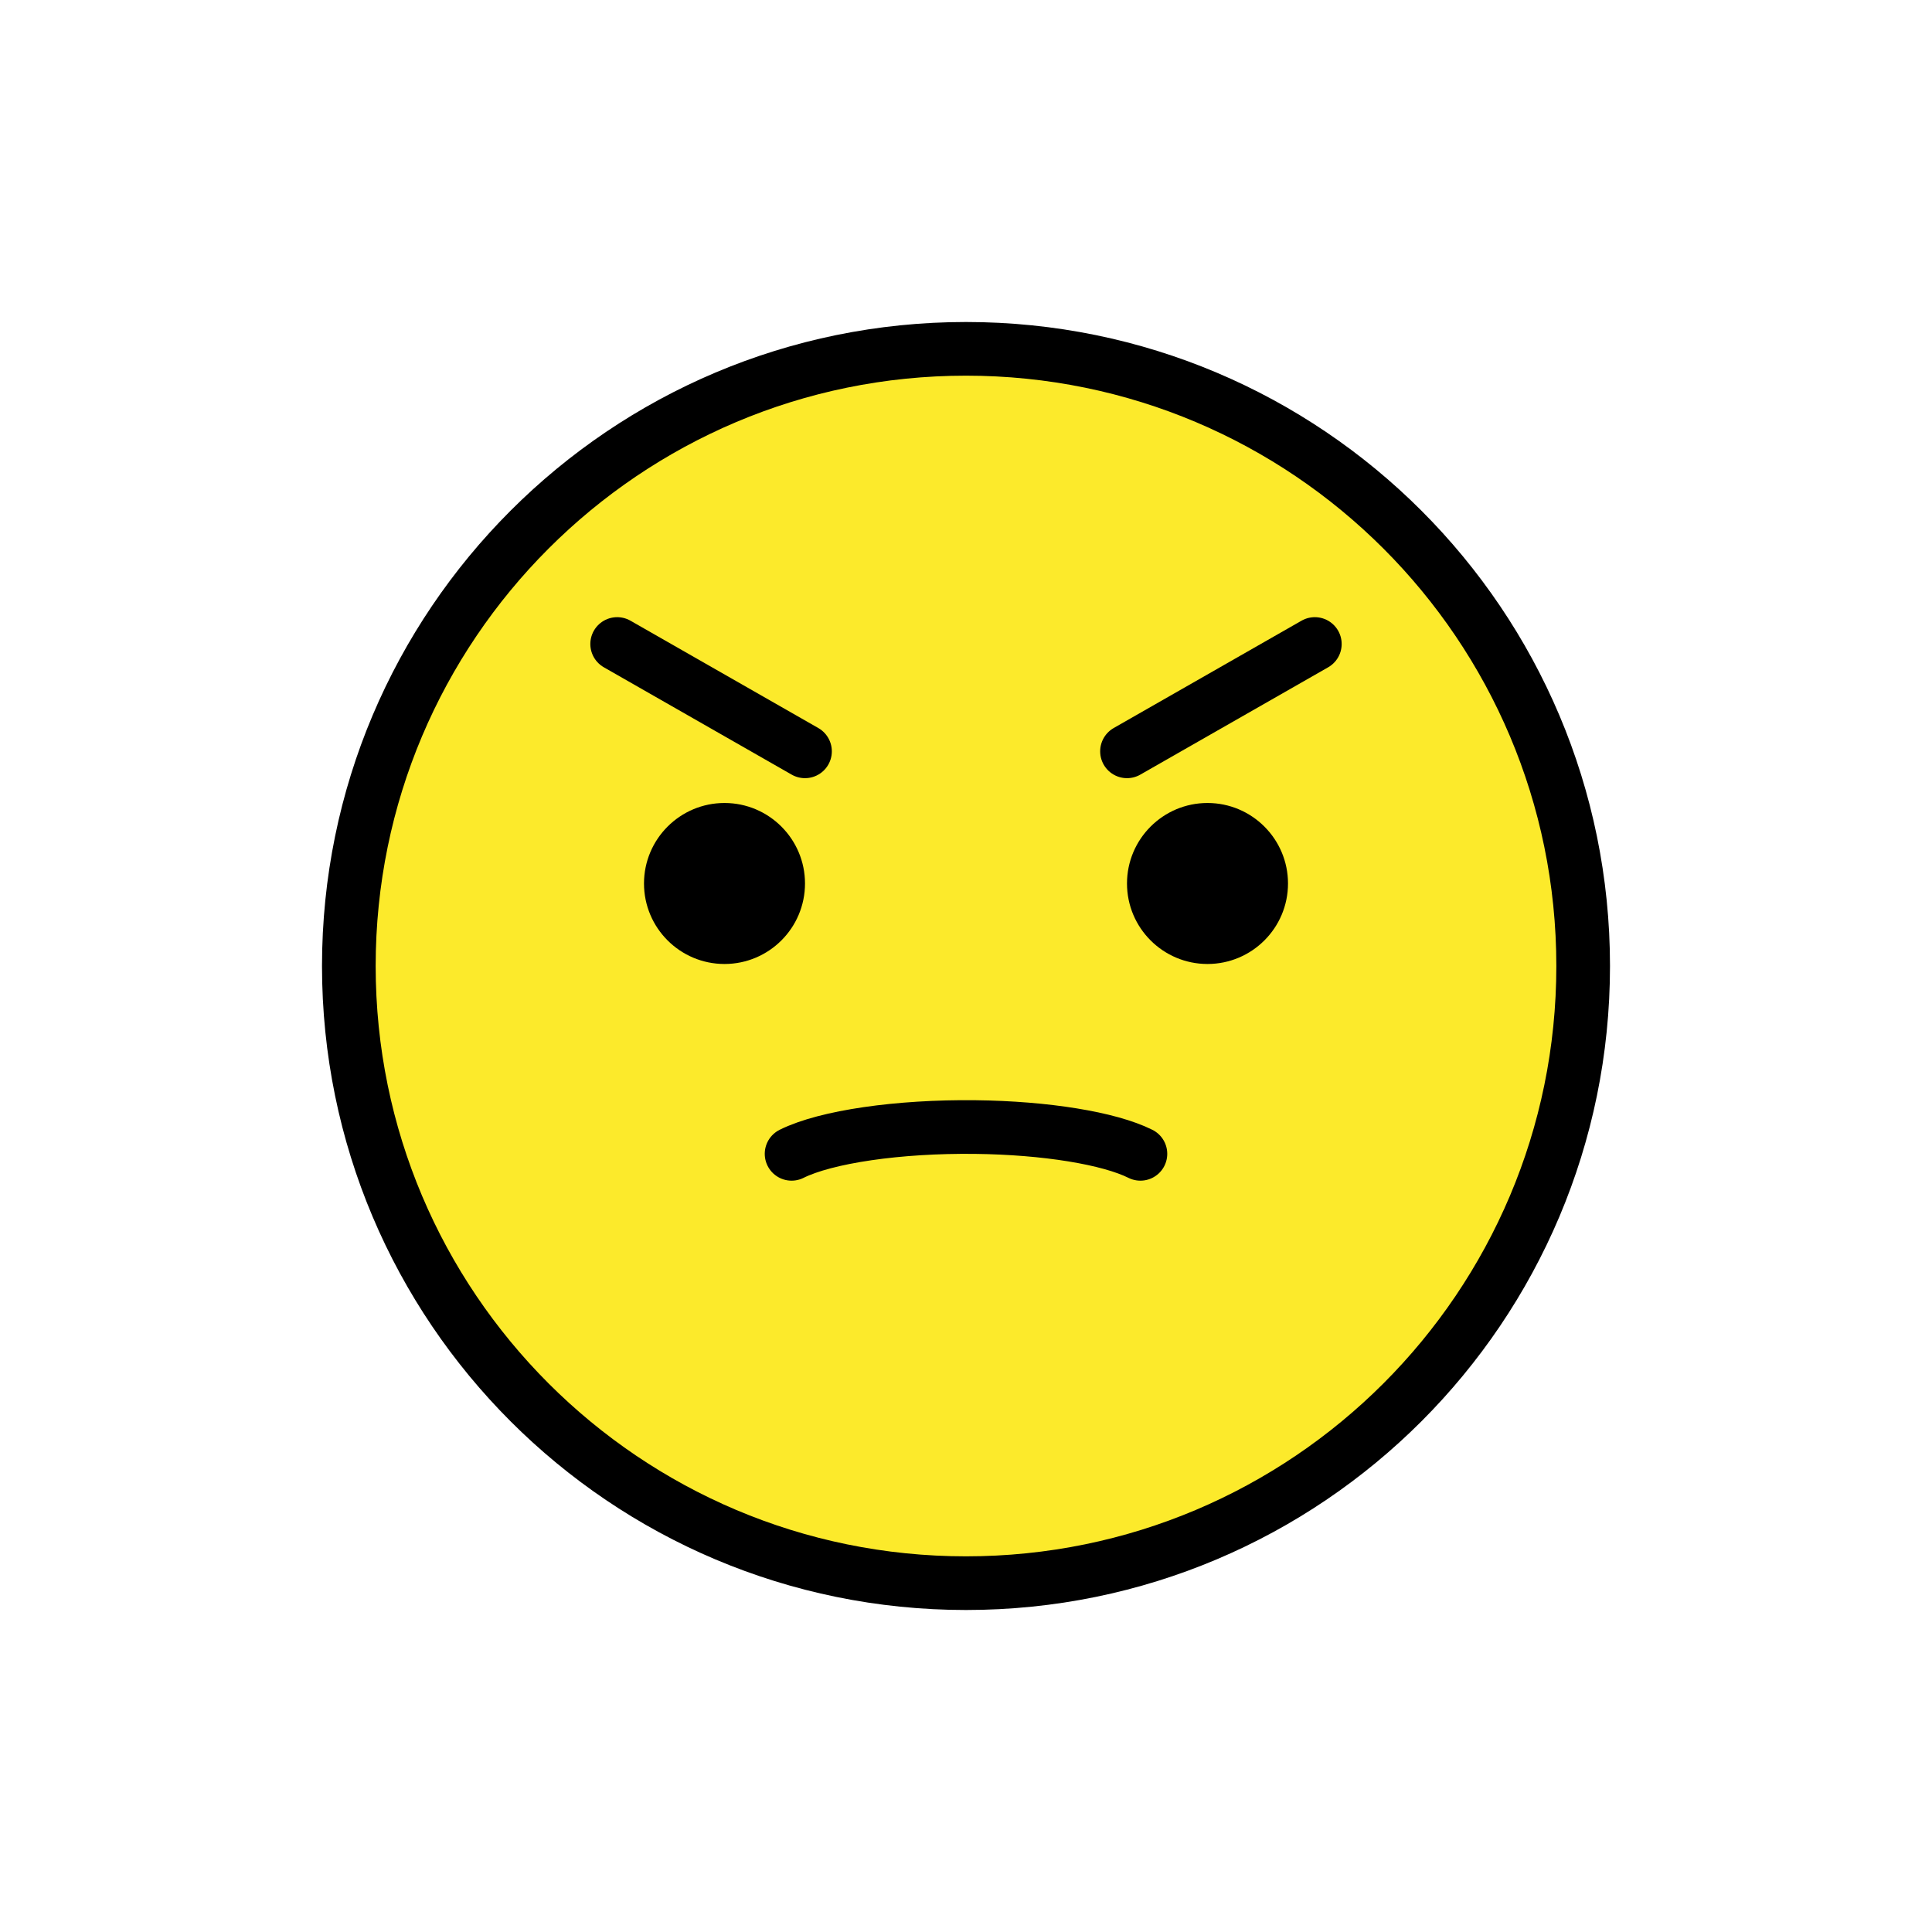
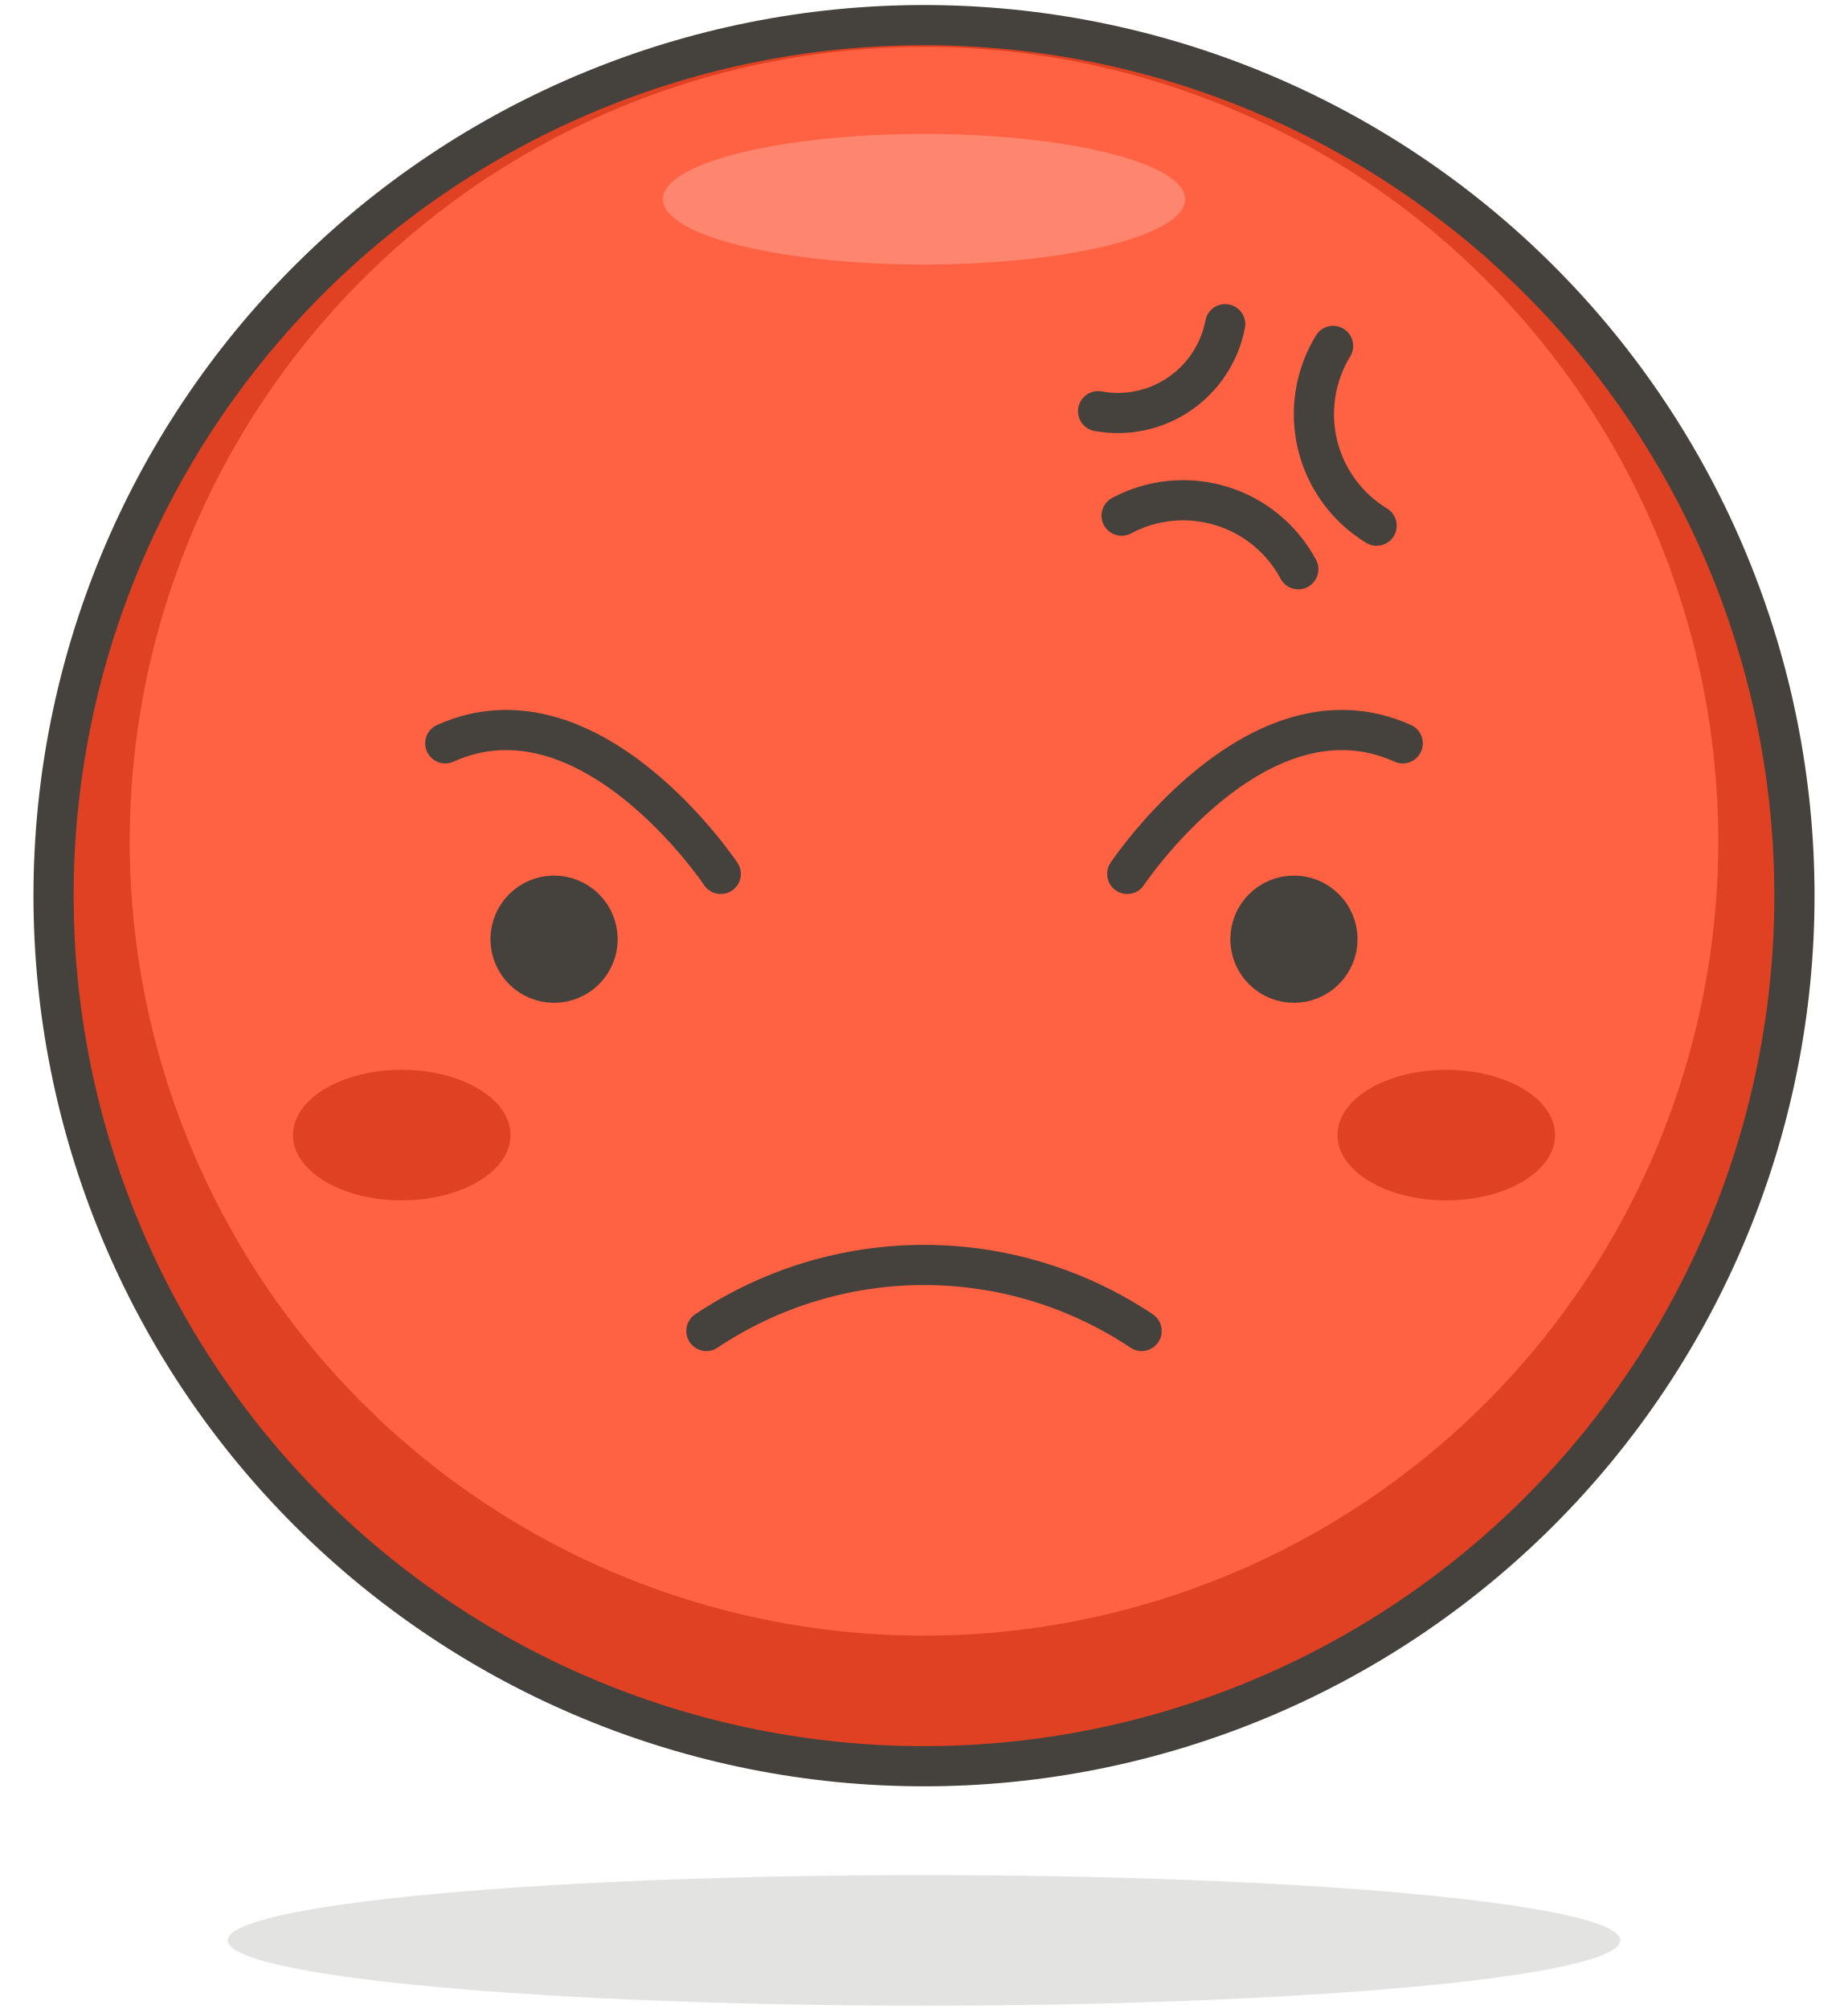
- <svg xmlns="http://www.w3.org/2000/svg" id="emoji" viewBox="0 0 72 72">
-   <g id="color">
-     <path fill="#FCEA2B" d="M36,13c-12.682,0-23,10.318-23,23c0,12.682,10.318,23,23,23c12.682,0,23-10.318,23-23 C59,23.318,48.682,13,36,13z" />
-   </g>
-   <g id="hair" />
-   <g id="skin" />
-   <g id="skin-shadow" />
-   <g id="line">
-     <circle cx="36" cy="36" r="23" fill="none" stroke="#000000" stroke-miterlimit="10" stroke-width="2" />
-     <path d="M30,32.925c0,1.657-1.345,3-3,3c-1.655,0-3-1.343-3-3c0-1.655,1.345-3,3-3C28.655,29.925,30,31.27,30,32.925" />
-     <path d="M48,32.925c0,1.657-1.345,3-3,3s-3-1.343-3-3c0-1.655,1.345-3,3-3S48,31.27,48,32.925" />
-     <line x1="23" x2="30" y1="24" y2="28" fill="none" stroke="#000000" stroke-linecap="round" stroke-linejoin="round" stroke-miterlimit="10" stroke-width="2" />
-     <line x1="49" x2="42" y1="24" y2="28" fill="none" stroke="#000000" stroke-linecap="round" stroke-linejoin="round" stroke-miterlimit="10" stroke-width="2" />
-     <path fill="none" stroke="#000000" stroke-linecap="round" stroke-linejoin="round" stroke-miterlimit="10" stroke-width="2" d="M29.5,43c1.284-0.638,3.985-1.031,6.842-0.998c2.623,0.03,4.99,0.415,6.158,0.998" />
-   </g>
+ <svg xmlns="http://www.w3.org/2000/svg" width="46" height="50" viewBox="0 0 46 50" fill="none">
+   <path d="M1.333 22.292C1.333 28.038 3.616 33.549 7.679 37.612C11.743 41.676 17.254 43.958 23 43.958C28.746 43.958 34.257 41.676 38.321 37.612C42.384 33.549 44.667 28.038 44.667 22.292C44.667 16.545 42.384 11.034 38.321 6.971C34.257 2.908 28.746 0.625 23 0.625C17.254 0.625 11.743 2.908 7.679 6.971C3.616 11.034 1.333 16.545 1.333 22.292Z" fill="#FF6242" />
+   <path d="M23 0.625C18.715 0.625 14.526 1.896 10.963 4.276C7.4 6.657 4.622 10.041 2.983 14C1.343 17.959 0.914 22.316 1.75 26.519C2.586 30.721 4.649 34.582 7.679 37.612C10.709 40.642 14.57 42.706 18.773 43.542C22.976 44.378 27.332 43.949 31.291 42.309C35.251 40.669 38.634 37.892 41.015 34.329C43.396 30.766 44.667 26.577 44.667 22.292C44.667 16.545 42.384 11.034 38.321 6.971C34.257 2.908 28.746 0.625 23 0.625ZM23 40.708C19.09 40.708 15.267 39.549 12.016 37.376C8.765 35.204 6.23 32.116 4.734 28.503C3.238 24.891 2.846 20.916 3.609 17.08C4.372 13.245 6.255 9.722 9.02 6.957C11.785 4.192 15.308 2.309 19.143 1.547C22.978 0.784 26.953 1.175 30.566 2.672C34.178 4.168 37.266 6.702 39.439 9.953C41.611 13.205 42.771 17.027 42.771 20.938C42.771 26.181 40.688 31.21 36.98 34.918C33.272 38.625 28.244 40.708 23 40.708Z" fill="#E04122" />
+   <path d="M16.5 4.958C16.5 5.389 17.185 5.803 18.404 6.107C19.623 6.412 21.276 6.583 23 6.583C24.724 6.583 26.377 6.412 27.596 6.107C28.815 5.803 29.5 5.389 29.5 4.958C29.5 4.527 28.815 4.114 27.596 3.809C26.377 3.505 24.724 3.333 23 3.333C21.276 3.333 19.623 3.505 18.404 3.809C17.185 4.114 16.5 4.527 16.5 4.958Z" fill="#FF866E" />
+   <path d="M1.333 22.292C1.333 28.038 3.616 33.549 7.679 37.612C11.743 41.676 17.254 43.958 23 43.958C28.746 43.958 34.257 41.676 38.321 37.612C42.384 33.549 44.667 28.038 44.667 22.292C44.667 16.545 42.384 11.034 38.321 6.971C34.257 2.908 28.746 0.625 23 0.625C17.254 0.625 11.743 2.908 7.679 6.971C3.616 11.034 1.333 16.545 1.333 22.292Z" stroke="#45413C" stroke-linecap="round" stroke-linejoin="round" />
+   <path d="M12.708 23.375C12.708 23.662 12.822 23.938 13.026 24.141C13.229 24.344 13.504 24.458 13.792 24.458C14.079 24.458 14.354 24.344 14.558 24.141C14.761 23.938 14.875 23.662 14.875 23.375C14.875 23.088 14.761 22.812 14.558 22.609C14.354 22.406 14.079 22.292 13.792 22.292C13.504 22.292 13.229 22.406 13.026 22.609C12.822 22.812 12.708 23.088 12.708 23.375Z" fill="#45413C" stroke="#45413C" stroke-linecap="round" stroke-linejoin="round" />
+   <path d="M17.941 21.75C17.941 21.75 14.691 16.875 11.083 18.5" stroke="#45413C" stroke-linecap="round" stroke-linejoin="round" />
+   <path d="M28.059 21.75C28.059 21.75 31.309 16.875 34.917 18.5" stroke="#45413C" stroke-linecap="round" stroke-linejoin="round" />
+   <path d="M31.125 23.375C31.125 23.662 31.239 23.938 31.442 24.141C31.645 24.344 31.921 24.458 32.208 24.458C32.496 24.458 32.771 24.344 32.974 24.141C33.178 23.938 33.292 23.662 33.292 23.375C33.292 23.088 33.178 22.812 32.974 22.609C32.771 22.406 32.496 22.292 32.208 22.292C31.921 22.292 31.645 22.406 31.442 22.609C31.239 22.812 31.125 23.088 31.125 23.375Z" fill="#45413C" stroke="#45413C" stroke-linecap="round" stroke-linejoin="round" />
+   <path d="M17.583 33.125C19.187 32.054 21.072 31.482 23 31.482C24.928 31.482 26.813 32.054 28.417 33.125" stroke="#45413C" stroke-linecap="round" />
+   <path d="M30.497 8.068C30.363 8.773 29.954 9.397 29.362 9.803C28.769 10.209 28.04 10.364 27.333 10.234" stroke="#45413C" stroke-linecap="round" stroke-linejoin="round" />
+   <path d="M34.267 13.083C33.901 12.861 33.583 12.569 33.331 12.224C33.079 11.879 32.897 11.487 32.796 11.071C32.696 10.655 32.678 10.224 32.745 9.802C32.811 9.379 32.96 8.974 33.183 8.609" stroke="#45413C" stroke-linecap="round" stroke-linejoin="round" />
+   <path d="M27.919 12.834C28.678 12.428 29.569 12.34 30.394 12.59C31.218 12.839 31.91 13.407 32.317 14.167" stroke="#45413C" stroke-linecap="round" stroke-linejoin="round" />
+   <path d="M38.708 28.25C38.708 29.149 37.495 29.875 36 29.875C34.505 29.875 33.292 29.149 33.292 28.25C33.292 27.351 34.505 26.625 36 26.625C37.495 26.625 38.708 27.351 38.708 28.25Z" fill="#E04122" />
+   <path d="M7.292 28.25C7.292 29.149 8.505 29.875 10 29.875C11.495 29.875 12.708 29.149 12.708 28.25C12.708 27.351 11.495 26.625 10 26.625C8.505 26.625 7.292 27.351 7.292 28.25Z" fill="#E04122" />
+   <path opacity="0.15" d="M5.667 48.292C5.667 48.723 7.493 49.136 10.744 49.441C13.994 49.745 18.403 49.917 23 49.917C27.597 49.917 32.006 49.745 35.257 49.441C38.507 49.136 40.333 48.723 40.333 48.292C40.333 47.861 38.507 47.447 35.257 47.143C32.006 46.838 27.597 46.667 23 46.667C18.403 46.667 13.994 46.838 10.744 47.143C7.493 47.447 5.667 47.861 5.667 48.292Z" fill="#45413C" />
</svg>
